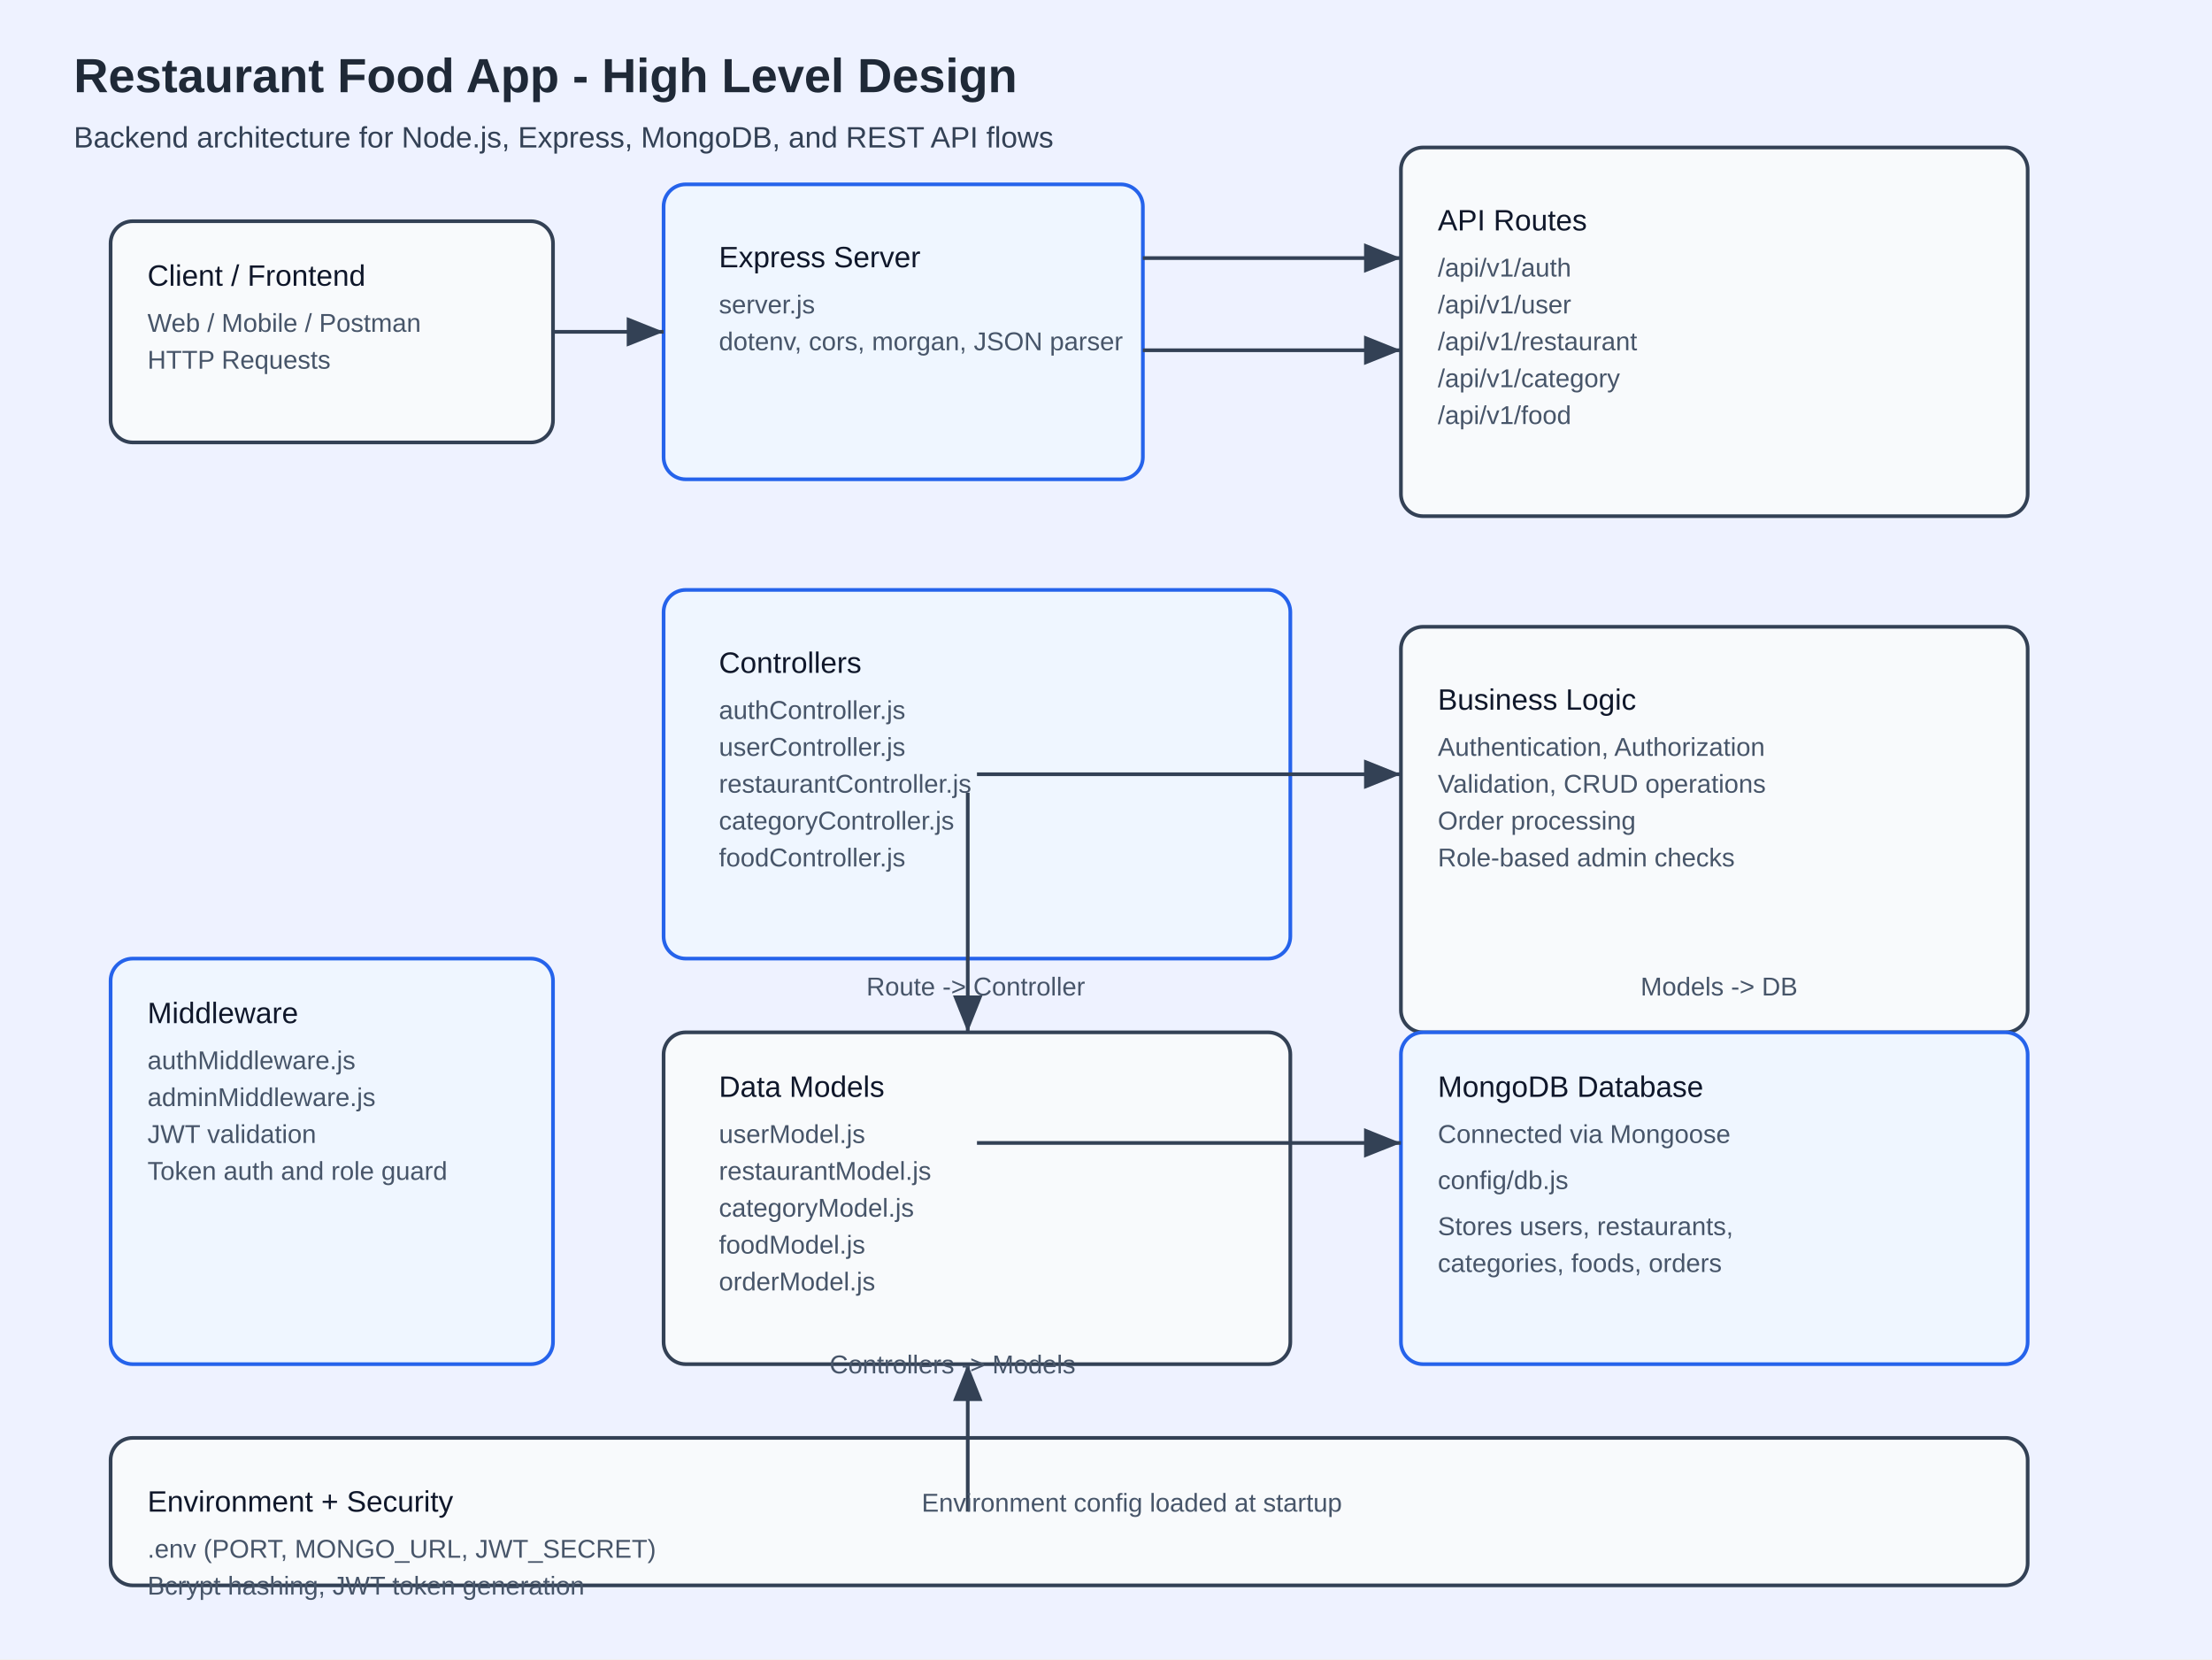
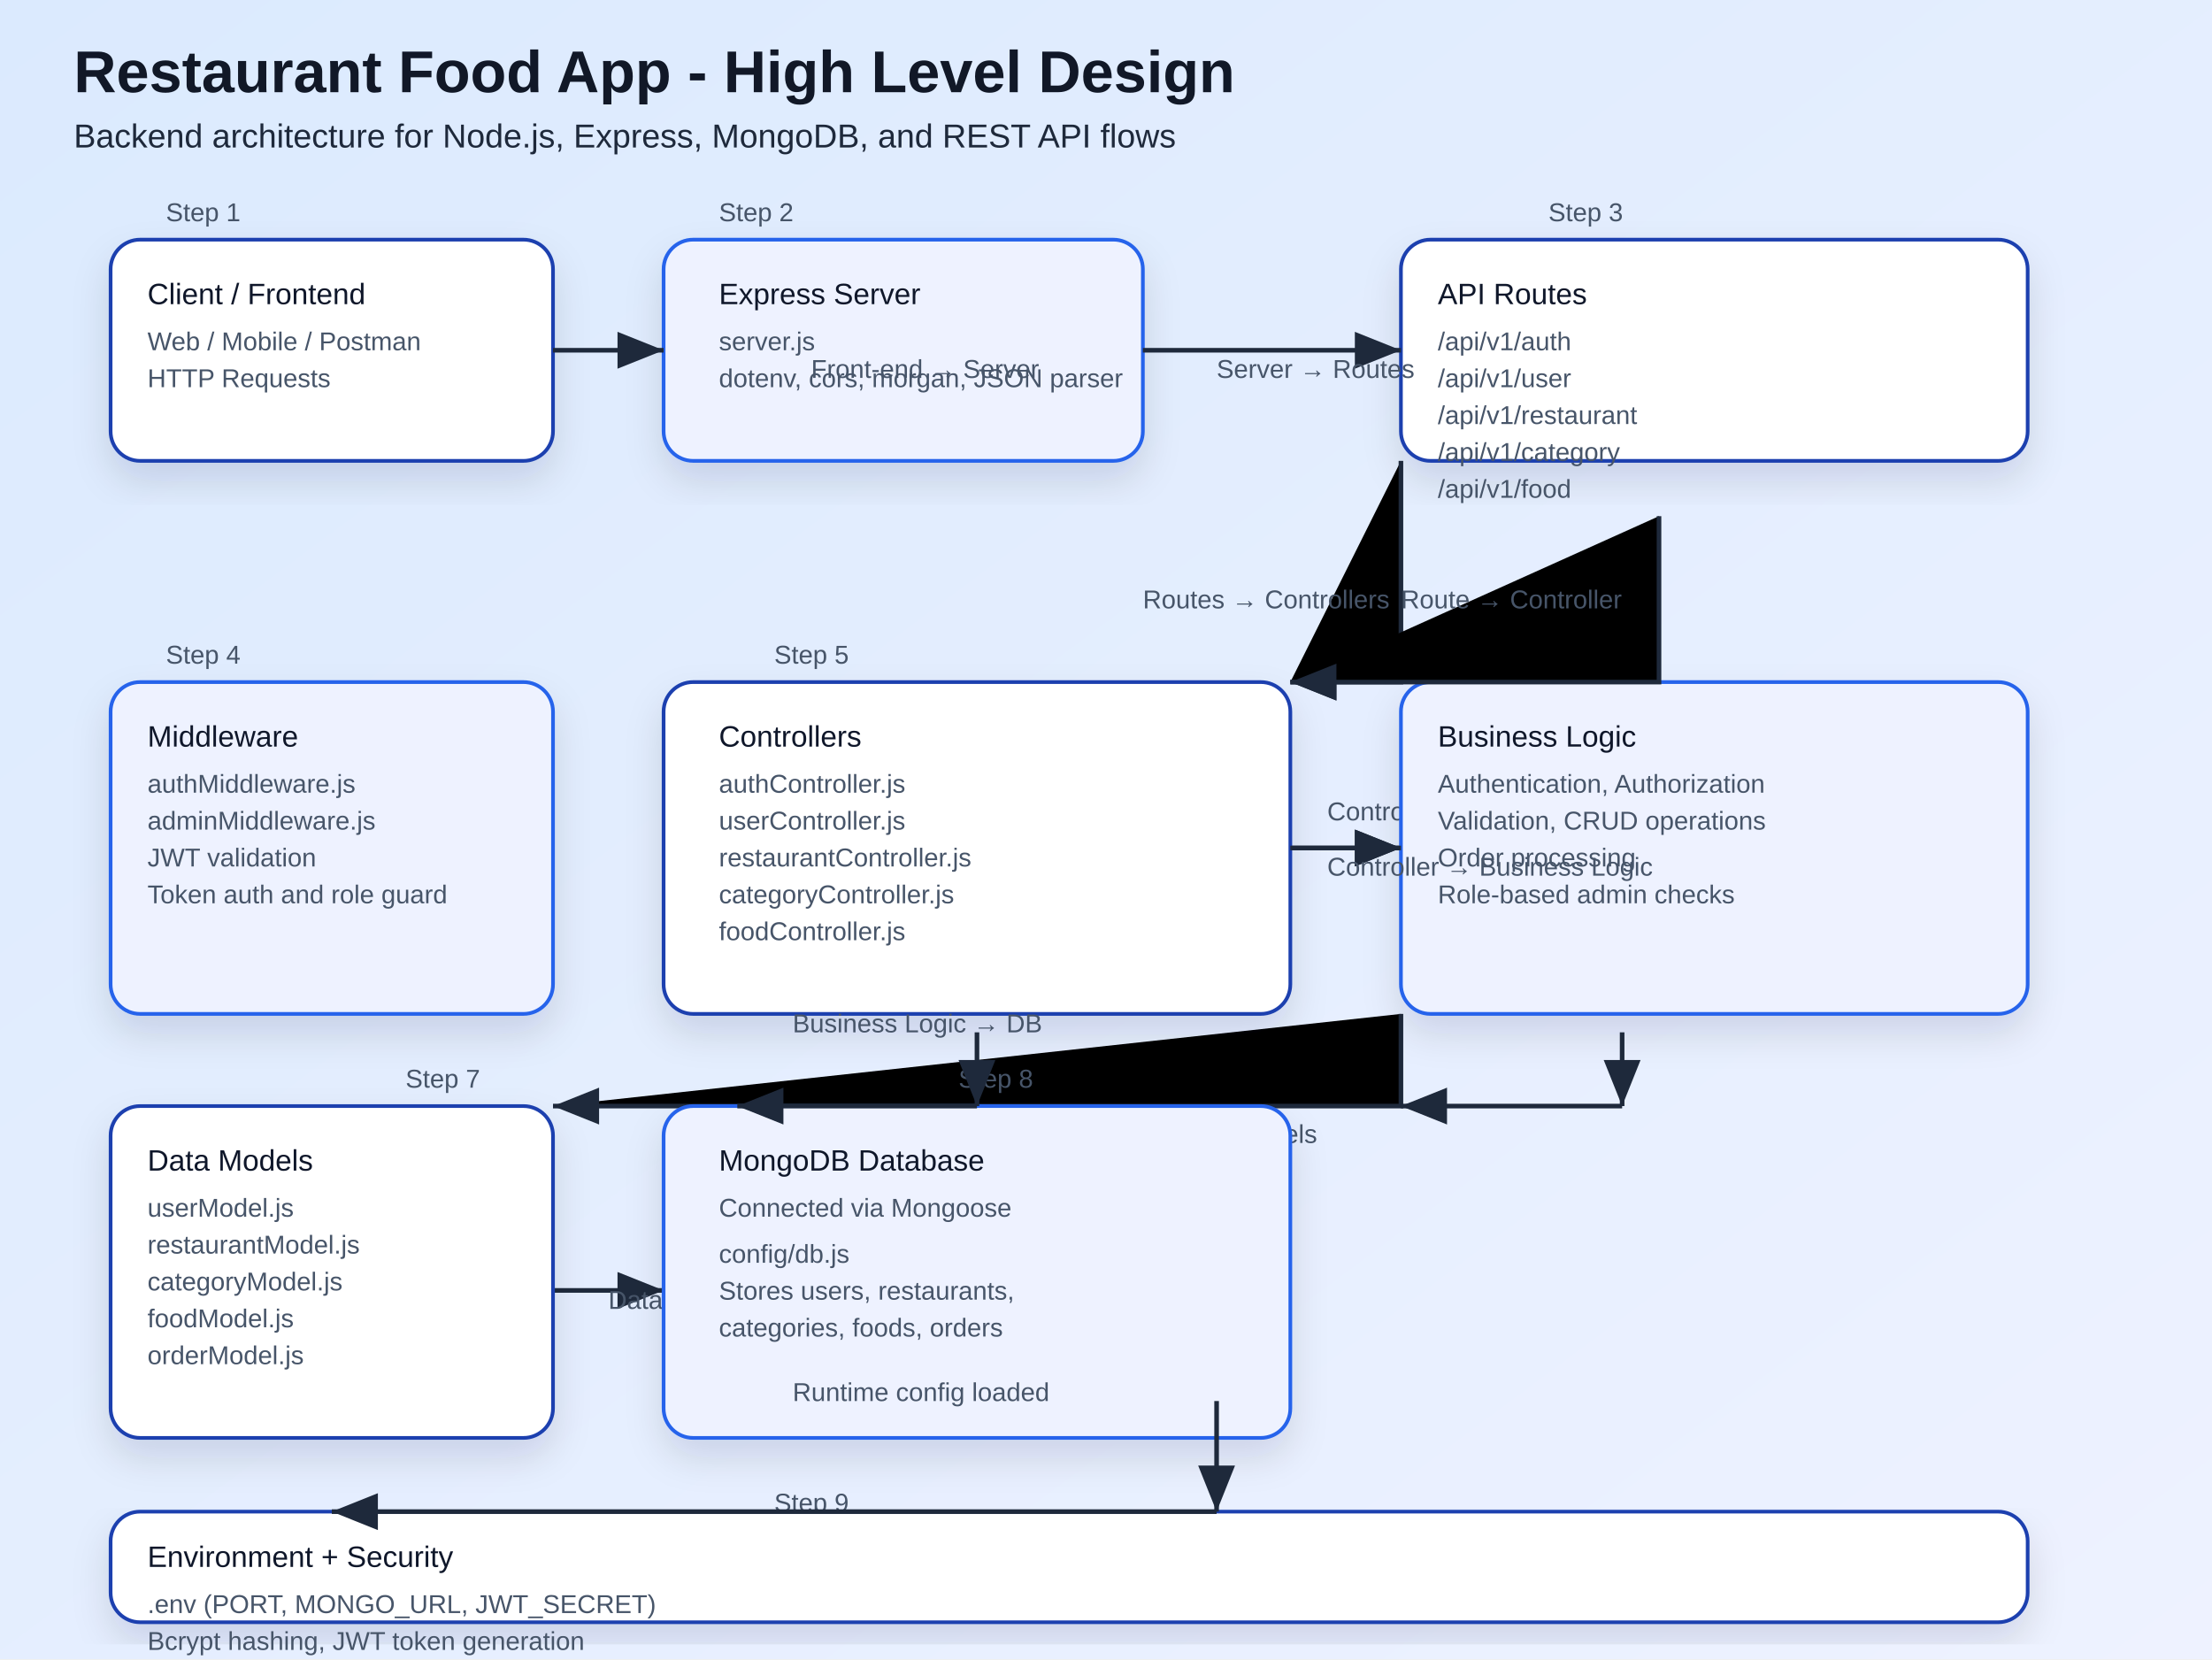
<svg xmlns="http://www.w3.org/2000/svg" width="1200" height="900" viewBox="0 0 1200 900">
  <style>
-     .title { font: bold 26px Arial; fill: #1f2937; }
-     .subtitle { font: 16px Arial; fill: #334155; }
-     .box { fill: #f8fafc; stroke: #334155; stroke-width: 2; rx: 12; ry: 12; }
-     .box-alt { fill: #eff6ff; stroke: #2563eb; stroke-width: 2; rx: 12; ry: 12; }
+     .title { font: bold 32px Arial; fill: #111827; }
+     .subtitle { font: 18px Arial; fill: #1e293b; }
+     .box { fill: #ffffff; stroke: #1e40af; stroke-width: 2; rx: 16; ry: 16; }
+     .box-alt { fill: #eef2ff; stroke: #2563eb; stroke-width: 2; rx: 16; ry: 16; }
    .text { font: 16px Arial; fill: #0f172a; }
    .small { font: 14px Arial; fill: #475569; }
-     .arrow { stroke: #334155; stroke-width: 2; marker-end: url(#arrowhead); }
+     .arrow { stroke: #1e293b; stroke-width: 2.5; marker-end: url(#arrowhead); }
+     .shadow { filter: url(#shadow); }
  </style>
  <defs>
-     <marker id="arrowhead" markerWidth="10" markerHeight="8" refX="10" refY="4" orient="auto" fill="#334155">
+     <filter id="shadow" x="-20%" y="-20%" width="140%" height="140%">
+       <feDropShadow dx="0" dy="10" stdDeviation="10" flood-color="#0f172a" flood-opacity="0.12" />
+     </filter>
+     <marker id="arrowhead" markerWidth="10" markerHeight="8" refX="10" refY="4" orient="auto" fill="#1e293b">
      <path d="M0,0 L10,4 L0,8 Z" />
    </marker>
  </defs>
-   <rect x="0" y="0" width="1200" height="900" fill="#eef2ff" />
+   <defs>
+     <linearGradient id="bgGradient" x1="0" y1="0" x2="1" y2="1">
+       <stop offset="0%" stop-color="#dbeafe" />
+       <stop offset="100%" stop-color="#eef2ff" />
+     </linearGradient>
+   </defs>
+   <rect x="0" y="0" width="1200" height="900" fill="url(#bgGradient)" />
  <text x="40" y="50" class="title">Restaurant Food App - High Level Design</text>
  <text x="40" y="80" class="subtitle">Backend architecture for Node.js, Express, MongoDB, and REST API flows</text>
-   <rect x="60" y="120" width="240" height="120" class="box" />
-   <text x="80" y="155" class="text">Client / Frontend</text>
-   <text x="80" y="180" class="small">Web / Mobile / Postman</text>
-   <text x="80" y="200" class="small">HTTP Requests</text>
-   <rect x="360" y="100" width="260" height="160" class="box-alt" />
-   <text x="390" y="145" class="text">Express Server</text>
-   <text x="390" y="170" class="small">server.js</text>
-   <text x="390" y="190" class="small">dotenv, cors, morgan, JSON parser</text>
-   <rect x="760" y="80" width="340" height="200" class="box" />
-   <text x="780" y="125" class="text">API Routes</text>
-   <text x="780" y="150" class="small">/api/v1/auth</text>
-   <text x="780" y="170" class="small">/api/v1/user</text>
-   <text x="780" y="190" class="small">/api/v1/restaurant</text>
-   <text x="780" y="210" class="small">/api/v1/category</text>
-   <text x="780" y="230" class="small">/api/v1/food</text>
-   <rect x="360" y="320" width="340" height="200" class="box-alt" />
-   <text x="390" y="365" class="text">Controllers</text>
-   <text x="390" y="390" class="small">authController.js</text>
-   <text x="390" y="410" class="small">userController.js</text>
-   <text x="390" y="430" class="small">restaurantController.js</text>
-   <text x="390" y="450" class="small">categoryController.js</text>
-   <text x="390" y="470" class="small">foodController.js</text>
-   <rect x="760" y="340" width="340" height="220" class="box" />
-   <text x="780" y="385" class="text">Business Logic</text>
-   <text x="780" y="410" class="small">Authentication, Authorization</text>
-   <text x="780" y="430" class="small">Validation, CRUD operations</text>
-   <text x="780" y="450" class="small">Order processing</text>
-   <text x="780" y="470" class="small">Role-based admin checks</text>
-   <rect x="60" y="520" width="240" height="220" class="box-alt" />
-   <text x="80" y="555" class="text">Middleware</text>
-   <text x="80" y="580" class="small">authMiddleware.js</text>
-   <text x="80" y="600" class="small">adminMiddleware.js</text>
-   <text x="80" y="620" class="small">JWT validation</text>
-   <text x="80" y="640" class="small">Token auth and role guard</text>
-   <rect x="360" y="560" width="340" height="180" class="box" />
-   <text x="390" y="595" class="text">Data Models</text>
-   <text x="390" y="620" class="small">userModel.js</text>
-   <text x="390" y="640" class="small">restaurantModel.js</text>
-   <text x="390" y="660" class="small">categoryModel.js</text>
-   <text x="390" y="680" class="small">foodModel.js</text>
-   <text x="390" y="700" class="small">orderModel.js</text>
-   <rect x="760" y="560" width="340" height="180" class="box-alt" />
-   <text x="780" y="595" class="text">MongoDB Database</text>
-   <text x="780" y="620" class="small">Connected via Mongoose</text>
-   <text x="780" y="645" class="small">config/db.js</text>
-   <text x="780" y="670" class="small">Stores users, restaurants,</text>
-   <text x="780" y="690" class="small">categories, foods, orders</text>
-   <rect x="60" y="780" width="1040" height="80" class="box" />
-   <text x="80" y="820" class="text">Environment + Security</text>
-   <text x="80" y="845" class="small">.env (PORT, MONGO_URL, JWT_SECRET)</text>
-   <text x="80" y="865" class="small">Bcrypt hashing, JWT token generation</text>
-   <line x1="300" y1="180" x2="360" y2="180" class="arrow" />
-   <line x1="620" y1="140" x2="760" y2="140" class="arrow" />
-   <line x1="620" y1="190" x2="760" y2="190" class="arrow" />
-   <line x1="530" y1="420" x2="760" y2="420" class="arrow" />
-   <line x1="530" y1="620" x2="760" y2="620" class="arrow" />
-   <line x1="525" y1="430" x2="525" y2="560" class="arrow" />
-   <line x1="525" y1="820" x2="525" y2="740" class="arrow" />
-   <text x="470" y="540" class="small">Route -&gt; Controller</text>
-   <text x="450" y="745" class="small">Controllers -&gt; Models</text>
-   <text x="890" y="540" class="small">Models -&gt; DB</text>
-   <text x="500" y="820" class="small">Environment config loaded at startup</text>
+   <text x="90" y="120" class="small" fill="#1e3a8a">Step 1</text>
+   <rect x="60" y="130" width="240" height="120" class="box shadow" />
+   <text x="80" y="165" class="text">Client / Frontend</text>
+   <text x="80" y="190" class="small">Web / Mobile / Postman</text>
+   <text x="80" y="210" class="small">HTTP Requests</text>
+   <text x="390" y="120" class="small" fill="#1e3a8a">Step 2</text>
+   <rect x="360" y="130" width="260" height="120" class="box-alt shadow" />
+   <text x="390" y="165" class="text">Express Server</text>
+   <text x="390" y="190" class="small">server.js</text>
+   <text x="390" y="210" class="small">dotenv, cors, morgan, JSON parser</text>
+   <text x="840" y="120" class="small" fill="#1e3a8a">Step 3</text>
+   <rect x="760" y="130" width="340" height="120" class="box shadow" />
+   <text x="780" y="165" class="text">API Routes</text>
+   <text x="780" y="190" class="small">/api/v1/auth</text>
+   <text x="780" y="210" class="small">/api/v1/user</text>
+   <text x="780" y="230" class="small">/api/v1/restaurant</text>
+   <text x="780" y="250" class="small">/api/v1/category</text>
+   <text x="780" y="270" class="small">/api/v1/food</text>
+   <path d="M300 190 H360" class="arrow" />
+   <path d="M620 190 H760" class="arrow" />
+   <path d="M760 250 V370 H700" class="arrow" />
+   <path d="M700 460 H760" class="arrow" />
+   <path d="M760 550 V600 H300" class="arrow" />
+   <path d="M300 700 H360" class="arrow" />
+   <text x="440" y="205" class="small">Front-end → Server</text>
+   <text x="660" y="205" class="small">Server → Routes</text>
+   <text x="620" y="330" class="small">Routes → Controllers</text>
+   <text x="720" y="445" class="small">Controllers → Business Logic</text>
+   <text x="520" y="620" class="small">Business Logic → Data Models</text>
+   <text x="330" y="710" class="small">Data Models → Database</text>
+   <text x="90" y="360" class="small" fill="#1e3a8a">Step 4</text>
+   <rect x="60" y="370" width="240" height="180" class="box-alt shadow" />
+   <text x="80" y="405" class="text">Middleware</text>
+   <text x="80" y="430" class="small">authMiddleware.js</text>
+   <text x="80" y="450" class="small">adminMiddleware.js</text>
+   <text x="80" y="470" class="small">JWT validation</text>
+   <text x="80" y="490" class="small">Token auth and role guard</text>
+   <text x="420" y="360" class="small" fill="#1e3a8a">Step 5</text>
+   <rect x="360" y="370" width="340" height="180" class="box shadow" />
+   <text x="390" y="405" class="text">Controllers</text>
+   <text x="390" y="430" class="small">authController.js</text>
+   <text x="390" y="450" class="small">userController.js</text>
+   <text x="390" y="470" class="small">restaurantController.js</text>
+   <text x="390" y="490" class="small">categoryController.js</text>
+   <text x="390" y="510" class="small">foodController.js</text>
+   <text x="840" y="360" class="small" fill="#1e3a8a">Step 6</text>
+   <rect x="760" y="370" width="340" height="180" class="box-alt shadow" />
+   <text x="780" y="405" class="text">Business Logic</text>
+   <text x="780" y="430" class="small">Authentication, Authorization</text>
+   <text x="780" y="450" class="small">Validation, CRUD operations</text>
+   <text x="780" y="470" class="small">Order processing</text>
+   <text x="780" y="490" class="small">Role-based admin checks</text>
+   <path d="M900 280 V370 H700" class="arrow" />
+   <path d="M700 460 H760" class="arrow" />
+   <text x="760" y="330" class="small">Route → Controller</text>
+   <text x="720" y="475" class="small">Controller → Business Logic</text>
+   <text x="220" y="590" class="small" fill="#1e3a8a">Step 7</text>
+   <rect x="60" y="600" width="240" height="180" class="box shadow" />
+   <text x="80" y="635" class="text">Data Models</text>
+   <text x="80" y="660" class="small">userModel.js</text>
+   <text x="80" y="680" class="small">restaurantModel.js</text>
+   <text x="80" y="700" class="small">categoryModel.js</text>
+   <text x="80" y="720" class="small">foodModel.js</text>
+   <text x="80" y="740" class="small">orderModel.js</text>
+   <text x="520" y="590" class="small" fill="#1e3a8a">Step 8</text>
+   <rect x="360" y="600" width="340" height="180" class="box-alt shadow" />
+   <text x="390" y="635" class="text">MongoDB Database</text>
+   <text x="390" y="660" class="small">Connected via Mongoose</text>
+   <text x="390" y="685" class="small">config/db.js</text>
+   <text x="390" y="705" class="small">Stores users, restaurants,</text>
+   <text x="390" y="725" class="small">categories, foods, orders</text>
+   <path d="M530 560 V600" class="arrow" />
+   <path d="M530 600 H400" class="arrow" />
+   <path d="M880 560 V600" class="arrow" />
+   <path d="M880 600 H760" class="arrow" />
+   <text x="430" y="560" class="small">Business Logic → DB</text>
+   <text x="420" y="820" class="small" fill="#1e3a8a">Step 9</text>
+   <rect x="60" y="820" width="1040" height="60" class="box shadow" />
+   <text x="80" y="850" class="text">Environment + Security</text>
+   <text x="80" y="875" class="small">.env (PORT, MONGO_URL, JWT_SECRET)</text>
+   <text x="80" y="895" class="small">Bcrypt hashing, JWT token generation</text>
+   <path d="M660 760 V820" class="arrow" />
+   <path d="M660 820 H180" class="arrow" />
+   <text x="430" y="760" class="small">Runtime config loaded</text>
</svg>
